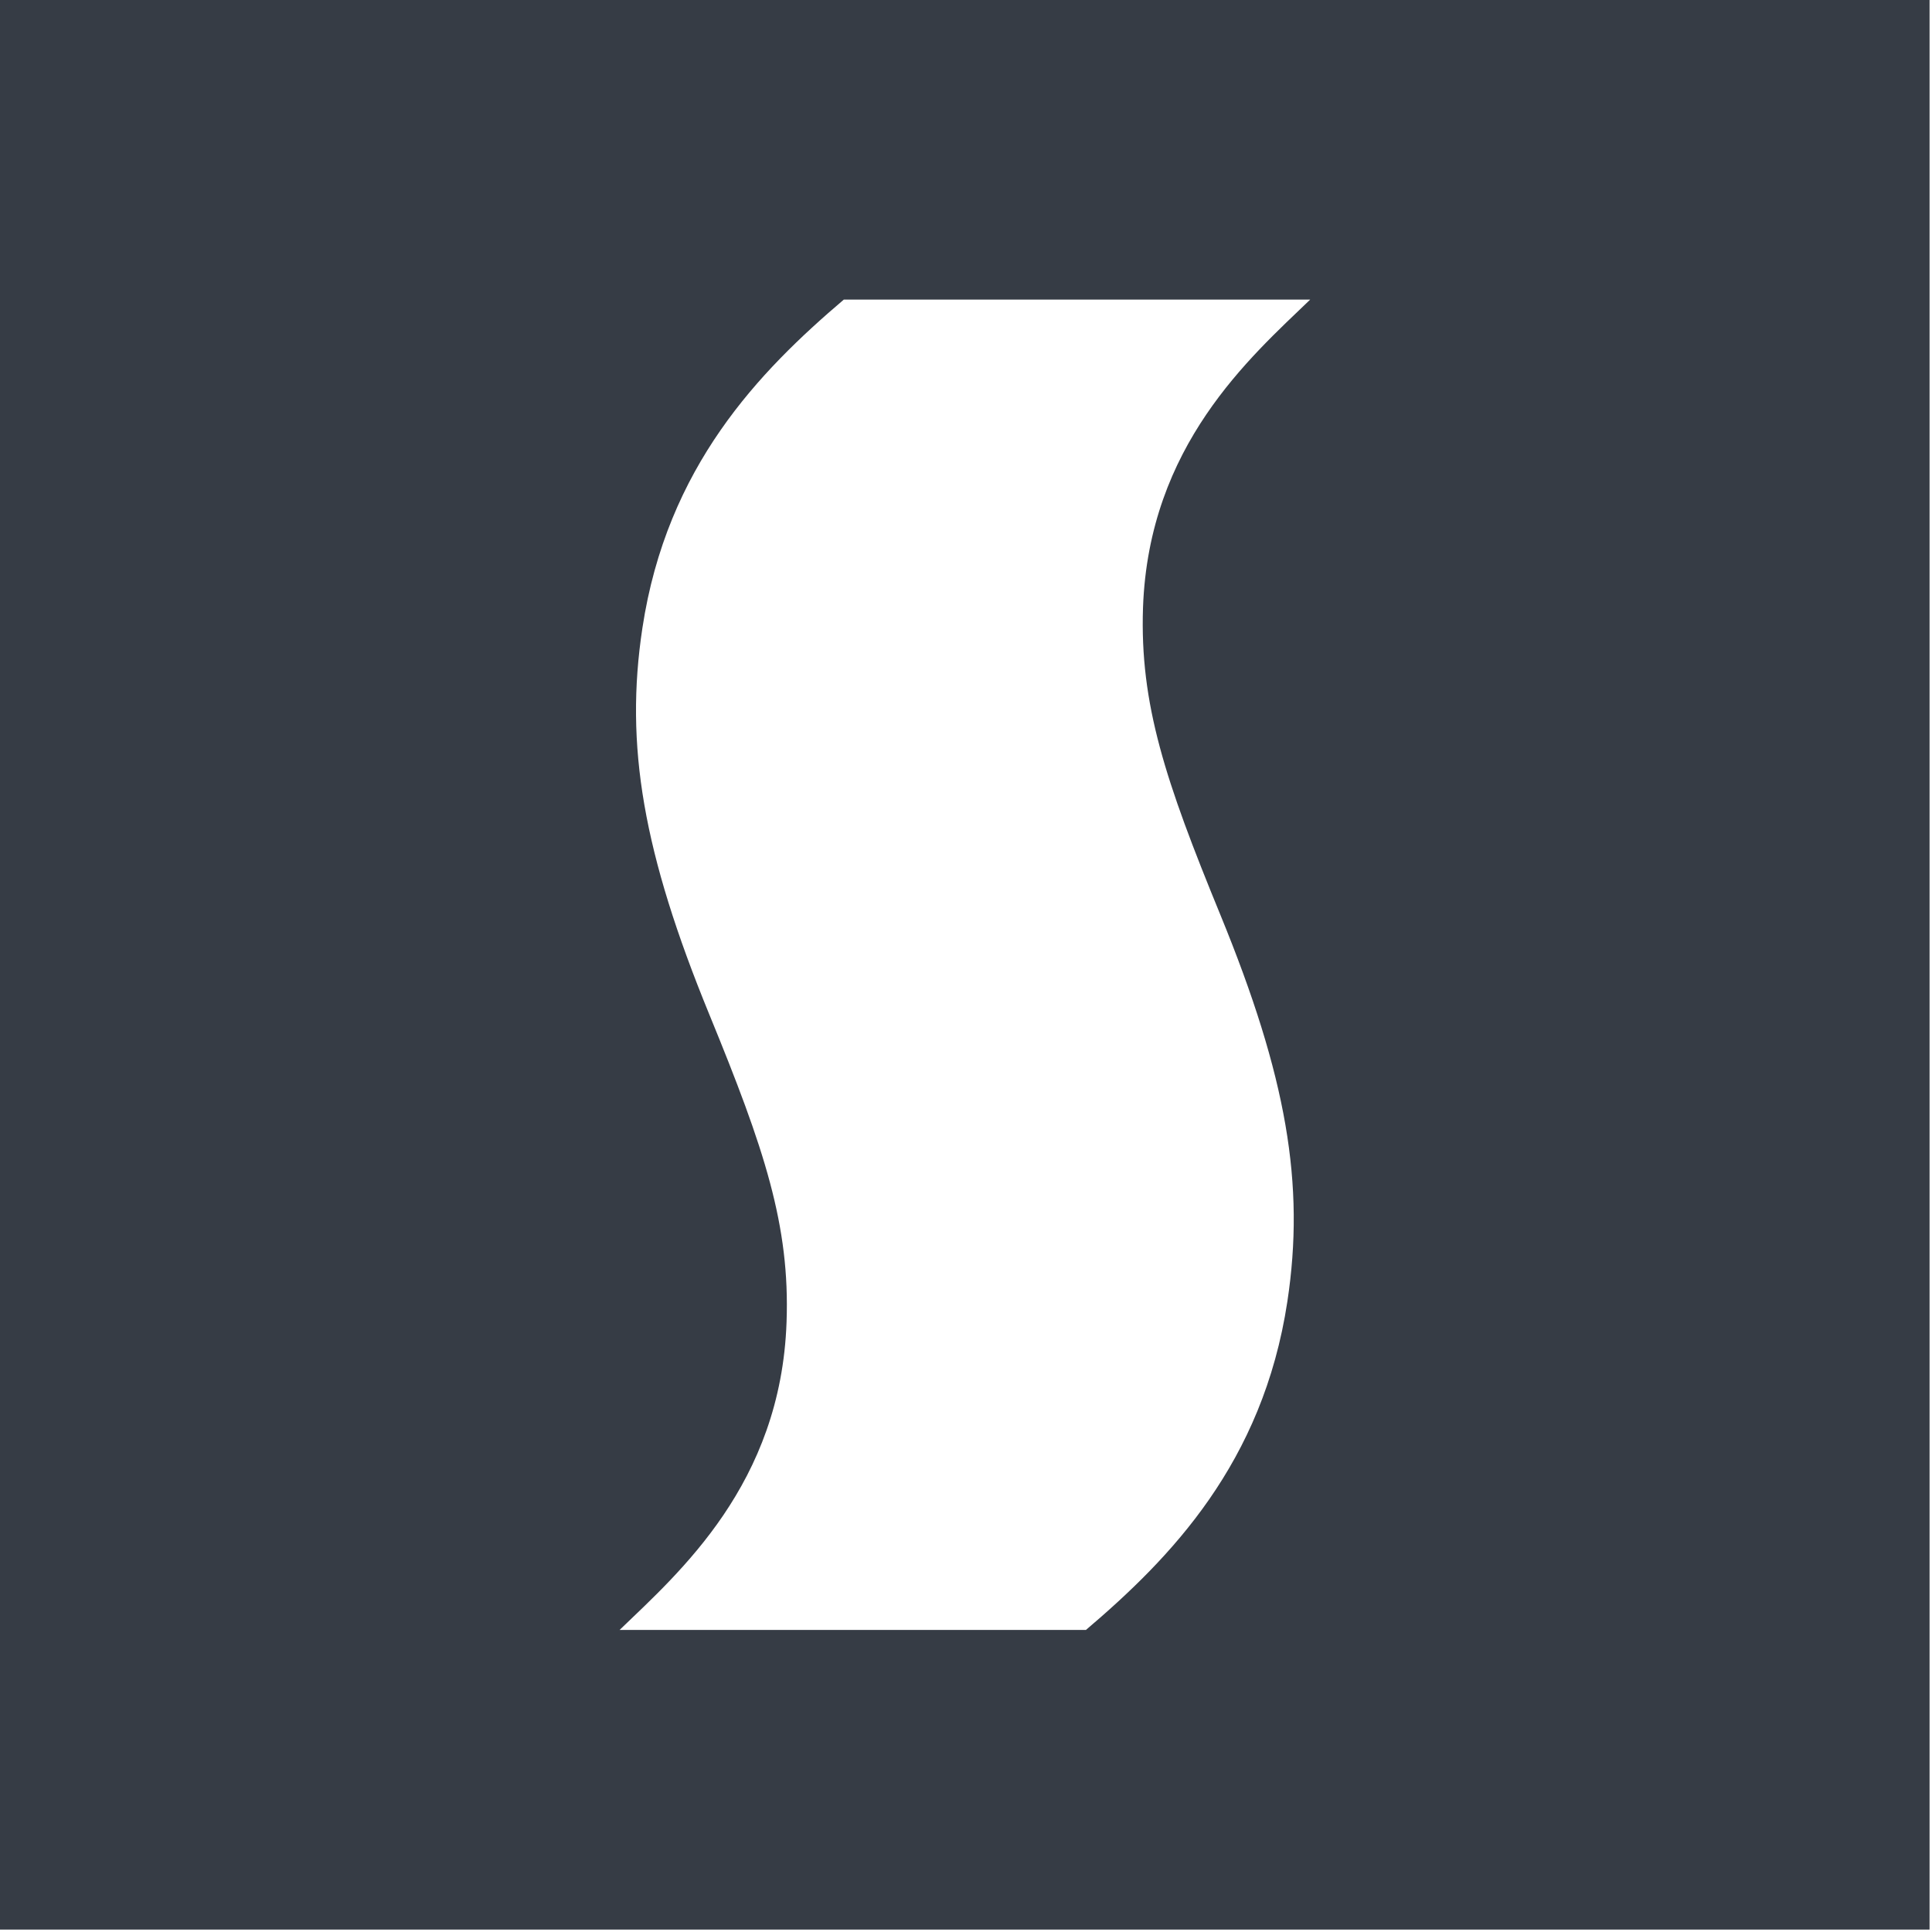
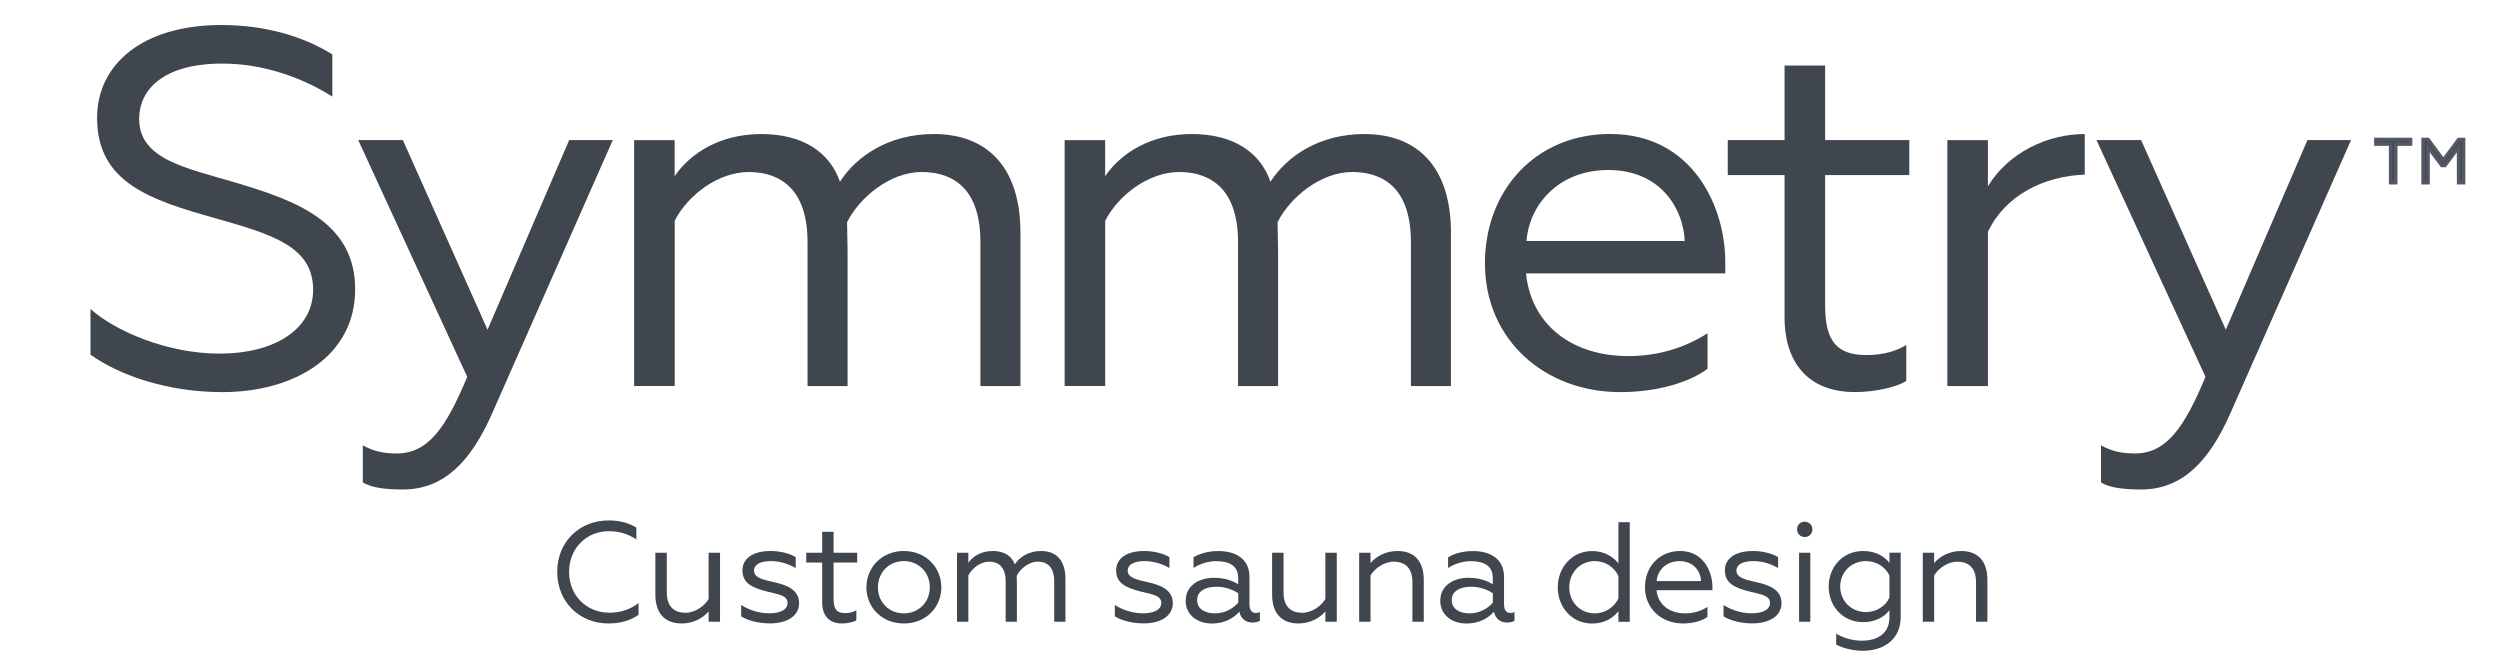
- <svg xmlns="http://www.w3.org/2000/svg" class="w-13 h-13" width="50" height="50" viewBox="0 0 50 50" fill="none">
-   <path d="M0 0V49.937H49.937V0H0ZM31.584 23.678C33.3 27.864 33.777 30.647 33.317 33.682C32.683 37.868 30.293 40.32 28.105 42.182H16.036C17.584 40.69 20.21 38.406 20.356 34.215C20.446 31.713 19.784 29.732 18.359 26.259C16.642 22.073 16.165 19.29 16.625 16.255C17.259 12.069 19.649 9.617 21.837 7.754H33.907C32.352 9.252 29.732 11.53 29.581 15.722C29.496 18.224 30.158 20.205 31.584 23.678Z" fill="#363c45" />
+ <svg xmlns="http://www.w3.org/2000/svg" id="Layer_1" data-name="Layer 1" width="435.71" height="114.96" viewBox="0 0 435.71 114.96">
+   <defs>
+     <style>
+       .cls-1 {
+         stroke: #545864;
+         stroke-miterlimit: 10;
+         stroke-width: .62px;
+       }
+ 
+       .cls-1, .cls-2 {
+         fill: #40464d;
+       }
+     </style>
+   </defs>
+   <g>
+     <path class="cls-2" d="m97.11,99.68c0-5.24,3.87-8.98,8.96-8.98,1.86,0,3.45.4,4.84,1.26v2.06c-1.39-.92-2.88-1.44-4.81-1.44-3.9,0-6.92,3-6.92,7.1s3.05,7.1,7,7.1c1.98,0,3.67-.55,5.11-1.69v2.06c-1.39.99-3.18,1.51-5.21,1.51-5.06,0-8.96-3.7-8.96-8.98Z" />
+     <path class="cls-2" d="m125.49,96.33v12.03h-1.99v-1.81c-.89,1.07-2.51,2.11-4.71,2.11-3.03,0-4.57-1.91-4.57-5.01v-7.32h1.99v6.9c0,3.03,1.88,3.57,3.27,3.57,1.64,0,3.33-1.19,4.02-2.41v-8.06h1.99Z" />
+     <path class="cls-2" d="m129.17,107.42v-1.99c.82.57,2.65,1.46,4.91,1.46,1.99,0,3.18-.67,3.18-1.81,0-1.36-1.69-1.49-3.67-2.01-2.56-.67-4.19-1.44-4.19-3.67,0-2.03,1.76-3.37,4.89-3.37,1.59,0,3.32.4,4.39,1.07v1.91c-1.09-.67-2.68-1.22-4.32-1.22-2.06,0-2.95.72-2.95,1.66,0,1.24,1.56,1.59,3.57,2.03,2.31.52,4.29,1.39,4.29,3.65s-2.16,3.52-5.11,3.52c-2.11,0-4.07-.6-4.99-1.24Z" />
+     <path class="cls-2" d="m143.29,104.99v-6.95h-2.78v-1.71h2.78v-3.65h1.99v3.65h4.12v1.71h-4.12v6.38c0,1.79.59,2.43,2.03,2.43.84,0,1.51-.22,1.94-.5v1.76c-.5.32-1.59.55-2.51.55-2.36,0-3.45-1.51-3.45-3.67Z" />
+     <path class="cls-2" d="m164.06,102.36c0,3.4-2.6,6.3-6.53,6.3s-6.53-2.9-6.53-6.3,2.63-6.33,6.53-6.33,6.53,2.93,6.53,6.33Zm-2.01,0c0-2.58-1.91-4.57-4.52-4.57s-4.52,1.98-4.52,4.57,1.91,4.54,4.52,4.54,4.52-1.98,4.52-4.54Z" />
+     <path class="cls-2" d="m166.79,96.33h1.98v1.76c.77-1.12,2.21-2.06,4.24-2.06s3.35.89,3.85,2.33c.82-1.26,2.41-2.33,4.59-2.33,2.63,0,4.24,1.64,4.24,4.84v7.49h-1.96v-7.05c0-3.03-1.79-3.42-2.88-3.42-1.51,0-3.03,1.21-3.65,2.46,0,.52.03.87.03,1.39v6.62h-1.96v-7.05c0-3-1.79-3.42-2.88-3.42-1.46,0-2.95,1.09-3.62,2.38v8.09h-1.98v-12.03Z" />
+     <path class="cls-2" d="m194.3,107.42v-1.99c.82.57,2.65,1.46,4.91,1.46,1.99,0,3.18-.67,3.18-1.81,0-1.36-1.69-1.49-3.67-2.01-2.56-.67-4.19-1.44-4.19-3.67,0-2.03,1.76-3.37,4.89-3.37,1.59,0,3.32.4,4.39,1.07v1.91c-1.09-.67-2.68-1.22-4.32-1.22-2.06,0-2.95.72-2.95,1.66,0,1.24,1.56,1.59,3.57,2.03,2.31.52,4.29,1.39,4.29,3.65s-2.16,3.52-5.11,3.52c-2.11,0-4.07-.6-4.99-1.24Z" />
+     <path class="cls-2" d="m206.65,104.67c0-2.55,2.23-3.97,4.91-3.97,1.99,0,3.33.57,4.24,1.12v-1.09c0-2.21-1.66-2.93-3.87-2.93-1.56,0-3.08.62-3.92,1.19v-1.86c.82-.5,2.26-1.09,4.34-1.09,3.08,0,5.41,1.41,5.41,4.49v4.74c0,1.12.45,1.56,1.12,1.56.27,0,.5-.05.7-.17v1.54c-.3.2-.84.3-1.27.3-1.09,0-2.03-.57-2.31-1.89-.97,1.09-2.53,2.06-4.79,2.06-2.43,0-4.57-1.41-4.57-4Zm9.16.35v-1.64c-.87-.55-2.18-1.12-3.77-1.12-2.11,0-3.4.87-3.4,2.31,0,1.66,1.49,2.33,3.13,2.33,1.79,0,3.27-.94,4.04-1.89Z" />
+     <path class="cls-2" d="m232.98,96.33v12.03h-1.99v-1.81c-.89,1.07-2.51,2.11-4.71,2.11-3.03,0-4.57-1.91-4.57-5.01v-7.32h1.99v6.9c0,3.03,1.88,3.57,3.27,3.57,1.64,0,3.33-1.19,4.02-2.41v-8.06h1.99Z" />
+     <path class="cls-2" d="m236.88,108.36v-12.03h1.98v1.81c.89-1.07,2.51-2.11,4.71-2.11,3.03,0,4.57,1.91,4.57,5.01v7.32h-1.98v-6.9c0-3.03-1.89-3.57-3.28-3.57-1.64,0-3.32,1.19-4.02,2.41v8.06h-1.98Z" />
+     <path class="cls-2" d="m251.02,104.67c0-2.55,2.23-3.97,4.91-3.97,1.98,0,3.32.57,4.24,1.12v-1.09c0-2.21-1.66-2.93-3.87-2.93-1.56,0-3.08.62-3.92,1.19v-1.86c.82-.5,2.26-1.09,4.34-1.09,3.08,0,5.41,1.41,5.41,4.49v4.74c0,1.12.45,1.56,1.12,1.56.27,0,.5-.05.7-.17v1.54c-.3.2-.84.3-1.27.3-1.09,0-2.03-.57-2.31-1.89-.97,1.09-2.53,2.06-4.79,2.06-2.43,0-4.57-1.41-4.57-4Zm9.16.35v-1.64c-.87-.55-2.18-1.12-3.77-1.12-2.11,0-3.4.87-3.4,2.31,0,1.66,1.49,2.33,3.13,2.33,1.79,0,3.27-.94,4.04-1.89Z" />
+     <path class="cls-2" d="m284.04,91v17.37h-1.98v-1.86c-.89,1.19-2.43,2.16-4.57,2.16-3.6,0-6-2.9-6-6.3s2.41-6.33,6-6.33c2.13,0,3.67.99,4.57,2.16v-7.19h1.98Zm-1.98,9.4c-.67-1.49-2.23-2.61-4.09-2.61-2.58,0-4.47,1.98-4.47,4.57s1.89,4.54,4.47,4.54c1.81,0,3.45-1.14,4.09-2.61v-3.89Z" />
+     <path class="cls-2" d="m286.69,102.36c0-3.55,2.46-6.33,6.13-6.33,3.99,0,5.63,3.5,5.63,6.28v.55h-9.75c.25,2.48,2.21,4.04,5.01,4.04,1.51,0,2.83-.45,3.87-1.12v1.74c-.89.67-2.48,1.14-4.27,1.14-3.7,0-6.62-2.56-6.62-6.3Zm9.78-1.09c-.05-1.46-1.09-3.47-3.75-3.47-2.46,0-3.87,1.74-3.99,3.47h7.74Z" />
+     <path class="cls-2" d="m300.39,107.42v-1.99c.82.57,2.65,1.46,4.91,1.46,1.99,0,3.18-.67,3.18-1.81,0-1.36-1.69-1.49-3.67-2.01-2.56-.67-4.19-1.44-4.19-3.67,0-2.03,1.76-3.37,4.89-3.37,1.59,0,3.32.4,4.39,1.07v1.91c-1.09-.67-2.68-1.22-4.32-1.22-2.06,0-2.95.72-2.95,1.66,0,1.24,1.56,1.59,3.57,2.03,2.31.52,4.29,1.39,4.29,3.65s-2.16,3.52-5.11,3.52c-2.11,0-4.07-.6-4.99-1.24Z" />
+     <path class="cls-2" d="m314.54,90.92c.75,0,1.34.6,1.34,1.34s-.59,1.34-1.34,1.34-1.34-.57-1.34-1.34.57-1.34,1.34-1.34Zm-.99,5.41h1.96v12.03h-1.96v-12.03Z" />
+     <path class="cls-2" d="m329.3,106.35c-.87,1.14-2.41,2.08-4.59,2.08-3.57,0-6-2.8-6-6.2s2.43-6.2,6-6.2c2.18,0,3.72.92,4.59,2.08v-1.79h1.96v11.19c0,4.04-3.08,5.91-6.58,5.91-1.71,0-3.57-.47-4.66-1.09v-1.89c1.27.77,2.88,1.22,4.47,1.22,2.61,0,4.81-1.14,4.81-4.12v-1.19Zm0-6.03c-.67-1.49-2.26-2.53-4.09-2.53-2.58,0-4.49,1.94-4.49,4.44s1.91,4.44,4.49,4.44c1.84,0,3.42-1.04,4.09-2.53v-3.82Z" />
+     <path class="cls-2" d="m335.11,108.36v-12.03h1.98v1.81c.89-1.07,2.51-2.11,4.71-2.11,3.03,0,4.57,1.91,4.57,5.01v7.32h-1.98v-6.9c0-3.03-1.89-3.57-3.28-3.57-1.64,0-3.32,1.19-4.02,2.41v8.06h-1.98Z" />
+   </g>
+   <g>
+     <path class="cls-2" d="m15.77,61.8v-7.95c4.24,3.8,13.26,7.78,22.54,7.78s16.26-4.07,16.26-11.14c0-7.51-7.07-9.63-17.06-12.46-11.31-3.18-20.59-6.19-20.59-17.5,0-9.19,7.78-16.17,21.65-16.17,7.78,0,14.41,2.03,19.35,5.13v7.34c-5.04-3.18-11.84-5.75-19.18-5.75-10.34,0-14.49,4.6-14.49,9.63,0,7.16,8.31,8.57,17.15,11.22,9.99,3,20.5,6.72,20.5,18.47s-10.69,17.94-23.16,17.94c-9.54,0-17.94-2.92-22.98-6.54Z" />
+     <path class="cls-2" d="m63.23,84.07v-6.45c1.77.97,3.45,1.41,5.92,1.41,5.57,0,8.66-4.68,12.28-13.35l-19-41.27h7.78l14.76,33.05,14.23-33.05h7.6l-21.03,47.64c-3.71,8.4-8.4,13.26-15.55,13.26-2.83,0-5.48-.26-6.98-1.24Z" />
+     <path class="cls-2" d="m110.51,24.42h7.07v6.28c2.74-3.98,7.87-7.34,15.11-7.34s11.93,3.18,13.7,8.31c2.92-4.51,8.57-8.31,16.35-8.31,9.37,0,15.11,5.83,15.11,17.23v26.69h-6.98v-25.1c0-10.78-6.36-12.2-10.25-12.2-5.39,0-10.78,4.33-12.99,8.75,0,1.86.09,3.09.09,4.95v23.6h-6.98v-25.1c0-10.69-6.36-12.2-10.25-12.2-5.21,0-10.52,3.89-12.9,8.48v28.81h-7.07V24.42Z" />
+     <path class="cls-2" d="m185.54,24.42h7.07v6.28c2.74-3.98,7.87-7.34,15.11-7.34s11.93,3.18,13.7,8.31c2.92-4.51,8.57-8.31,16.35-8.31,9.37,0,15.11,5.83,15.11,17.23v26.69h-6.98v-25.1c0-10.78-6.36-12.2-10.25-12.2-5.39,0-10.78,4.33-12.99,8.75,0,1.86.09,3.09.09,4.95v23.6h-6.98v-25.1c0-10.69-6.36-12.2-10.25-12.2-5.21,0-10.52,3.89-12.9,8.48v28.81h-7.07V24.42Z" />
+     <path class="cls-2" d="m258.8,45.89c0-12.64,8.75-22.54,21.83-22.54,14.23,0,20.06,12.46,20.06,22.36v1.94h-34.73c.88,8.84,7.87,14.41,17.85,14.41,5.39,0,10.07-1.59,13.79-3.98v6.19c-3.18,2.39-8.84,4.07-15.2,4.07-13.17,0-23.6-9.1-23.6-22.45Zm34.82-3.89c-.18-5.21-3.89-12.37-13.34-12.37-8.75,0-13.79,6.19-14.23,12.37h27.57Z" />
+     <path class="cls-2" d="m311.02,55.26v-24.75h-9.9v-6.1h9.9v-12.99h7.07v12.99h14.67v6.1h-14.67v22.71c0,6.36,2.12,8.66,7.25,8.66,3,0,5.39-.79,6.89-1.77v6.28c-1.77,1.15-5.66,1.94-8.93,1.94-8.4,0-12.29-5.39-12.29-13.08Z" />
+     <path class="cls-2" d="m339.39,24.42h7.07v8.04c3.62-5.92,10.43-9.1,16.88-9.1v7.07c-7.16.27-13.88,3.62-16.88,9.99v26.87h-7.07V24.42Z" />
+     <path class="cls-2" d="m366.17,84.07v-6.45c1.77.97,3.45,1.41,5.92,1.41,5.57,0,8.66-4.68,12.29-13.35l-19-41.27h7.78l14.76,33.05,14.23-33.05h7.6l-21.04,47.64c-3.71,8.4-8.4,13.26-15.55,13.26-2.83,0-5.48-.26-6.98-1.24Z" />
+   </g>
+   <g>
+     <path class="cls-1" d="m416.65,25.11h-2.57v-.8h6.04v.8h-2.59v6.73h-.88v-6.73Z" />
+     <path class="cls-1" d="m422.31,24.31h.86l2.67,3.59,2.67-3.59h.85v7.53h-.86v-6.21l-2.39,3.21h-.53l-2.41-3.21v6.21h-.86v-7.53Z" />
+   </g>
</svg>
